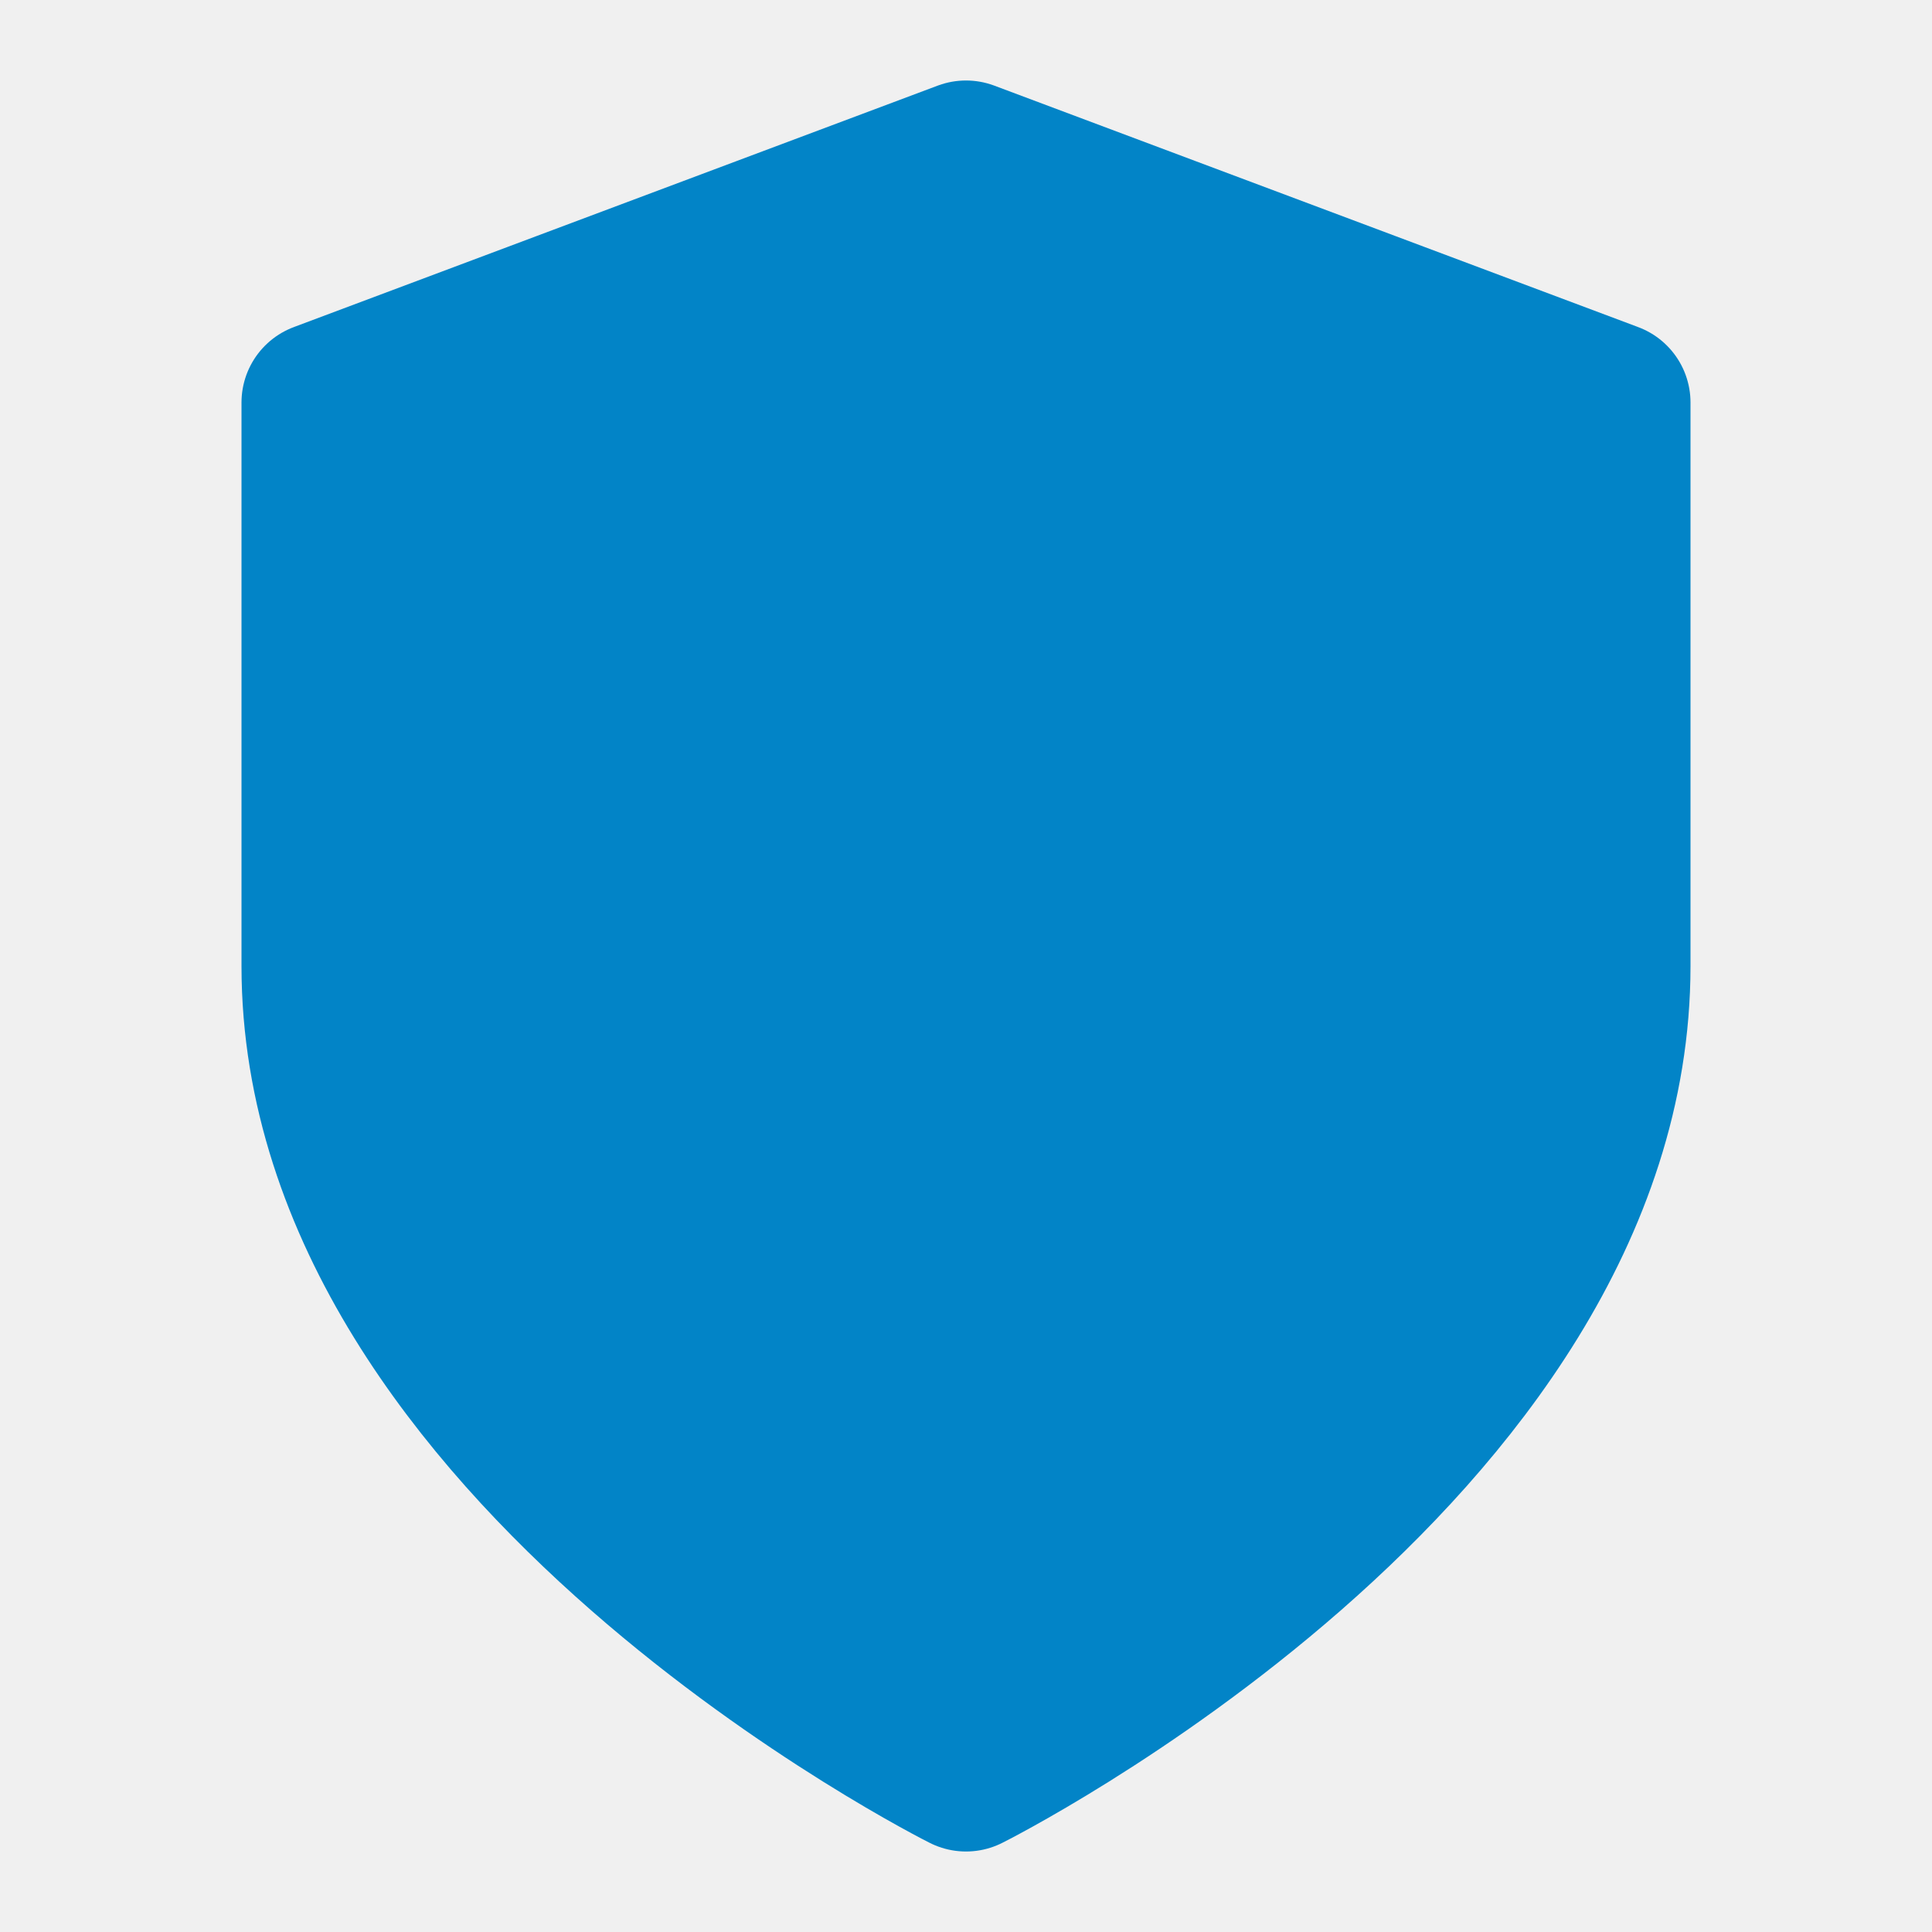
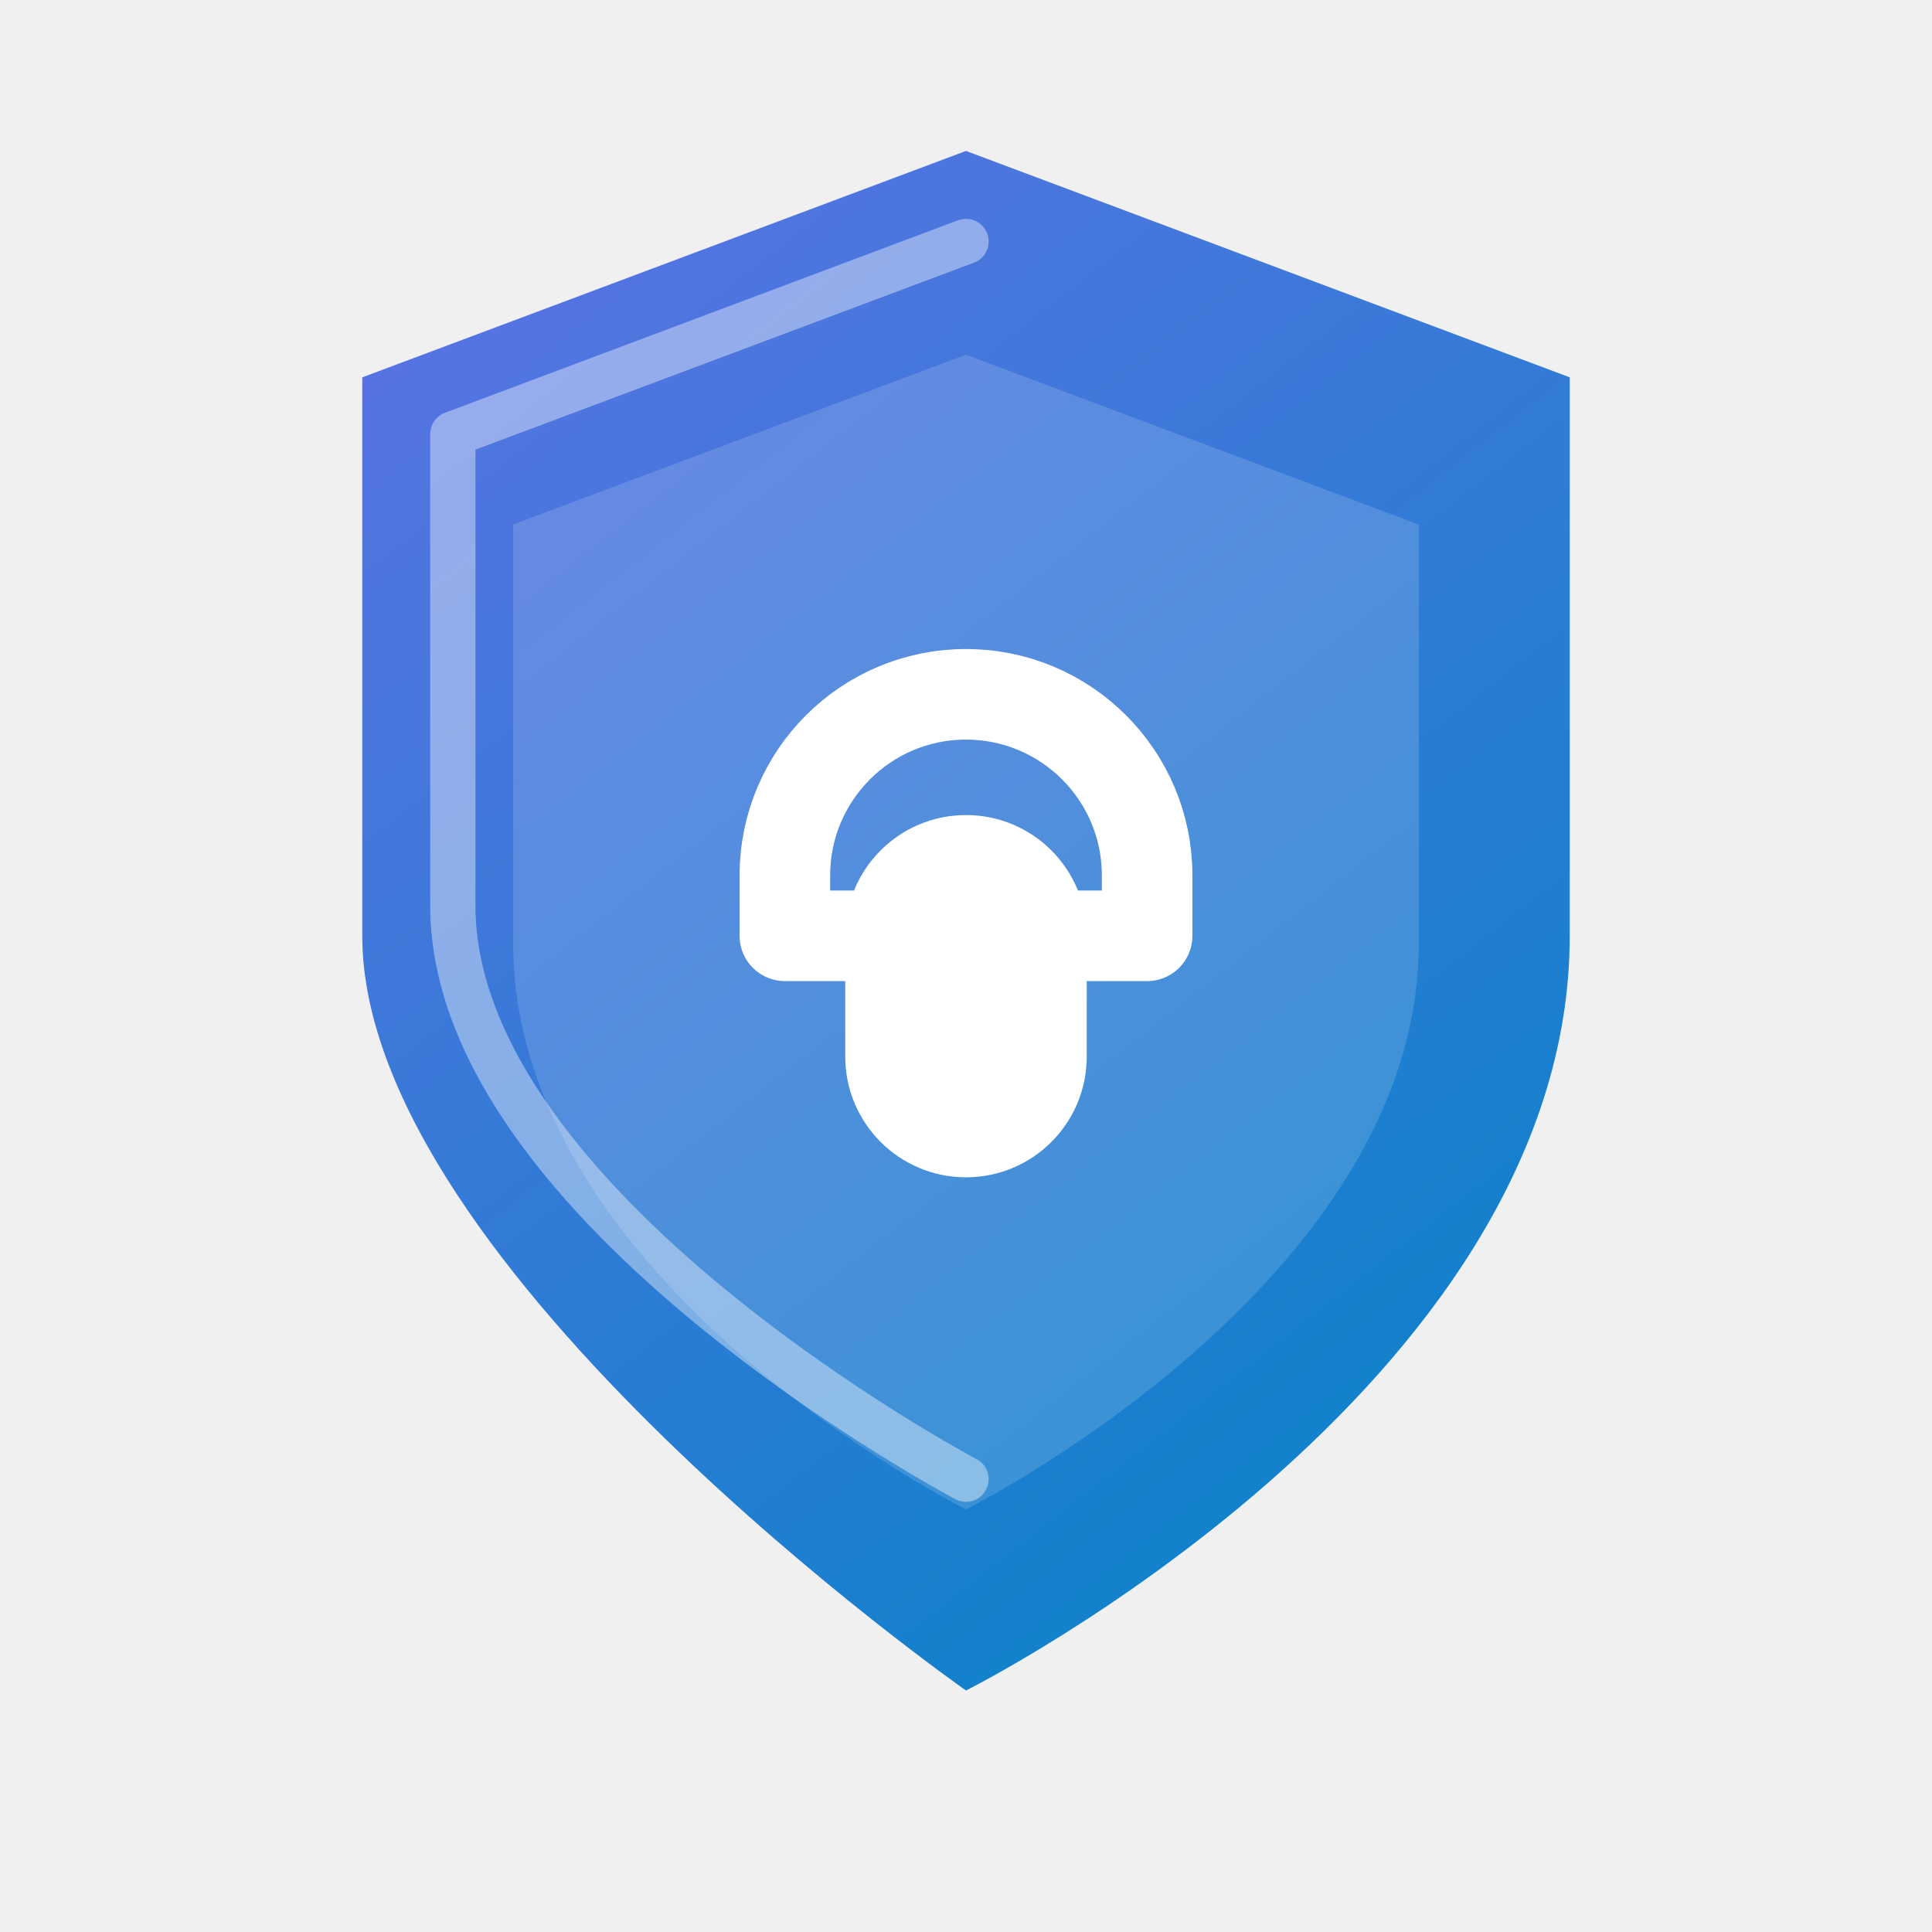
- <svg xmlns="http://www.w3.org/2000/svg" width="24" height="24" viewBox="0 0 24 24" fill="none">
-   <path d="M12 22s8-4 8-10V5l-8-3-8 3v7c0 6 8 10 8 10z" fill="#0284c7" stroke="#0284c7" stroke-width="2" stroke-linecap="round" stroke-linejoin="round" />
+ <svg xmlns="http://www.w3.org/2000/svg" width="32" height="32" viewBox="0 0 32 32" fill="none">
+   <path d="M16 28c0 0 10-5 10-12.5V6.25L16 2.5 6 6.25v9.25C6 21 16 28 16 28z" fill="url(#shield-gradient)" />
+   <path d="M16 25c0 0 7.5-3.75 7.5-9.375V8.688L16 5.875l-7.5 2.813v6.938C8.5 21.25 16 25 16 25z" fill="#ffffff" fill-opacity="0.15" />
+   <path d="M16 13.5c-1.105 0-2 .895-2 2v2c0 1.105.895 2 2 2s2-.895 2-2v-2c0-1.105-.895-2-2-2z" fill="#ffffff" />
+   <path d="M19 15.5h-6v-1c0-1.657 1.343-3 3-3s3 1.343 3 3v1z" stroke="#ffffff" stroke-width="1.5" fill="none" stroke-linecap="round" stroke-linejoin="round" />
+   <path d="M16 4l-8.5 3.188V15c0 5 8.5 9.5 8.5 9.5" stroke="#ffffff" stroke-opacity="0.4" stroke-width="0.75" stroke-linecap="round" stroke-linejoin="round" />
+   <defs>
+     <linearGradient id="shield-gradient" x1="6" y1="2.5" x2="26" y2="28" gradientUnits="userSpaceOnUse">
+       <stop offset="0%" stop-color="#5e72e4" />
+       <stop offset="100%" stop-color="#0284c7" />
+     </linearGradient>
+   </defs>
</svg>
